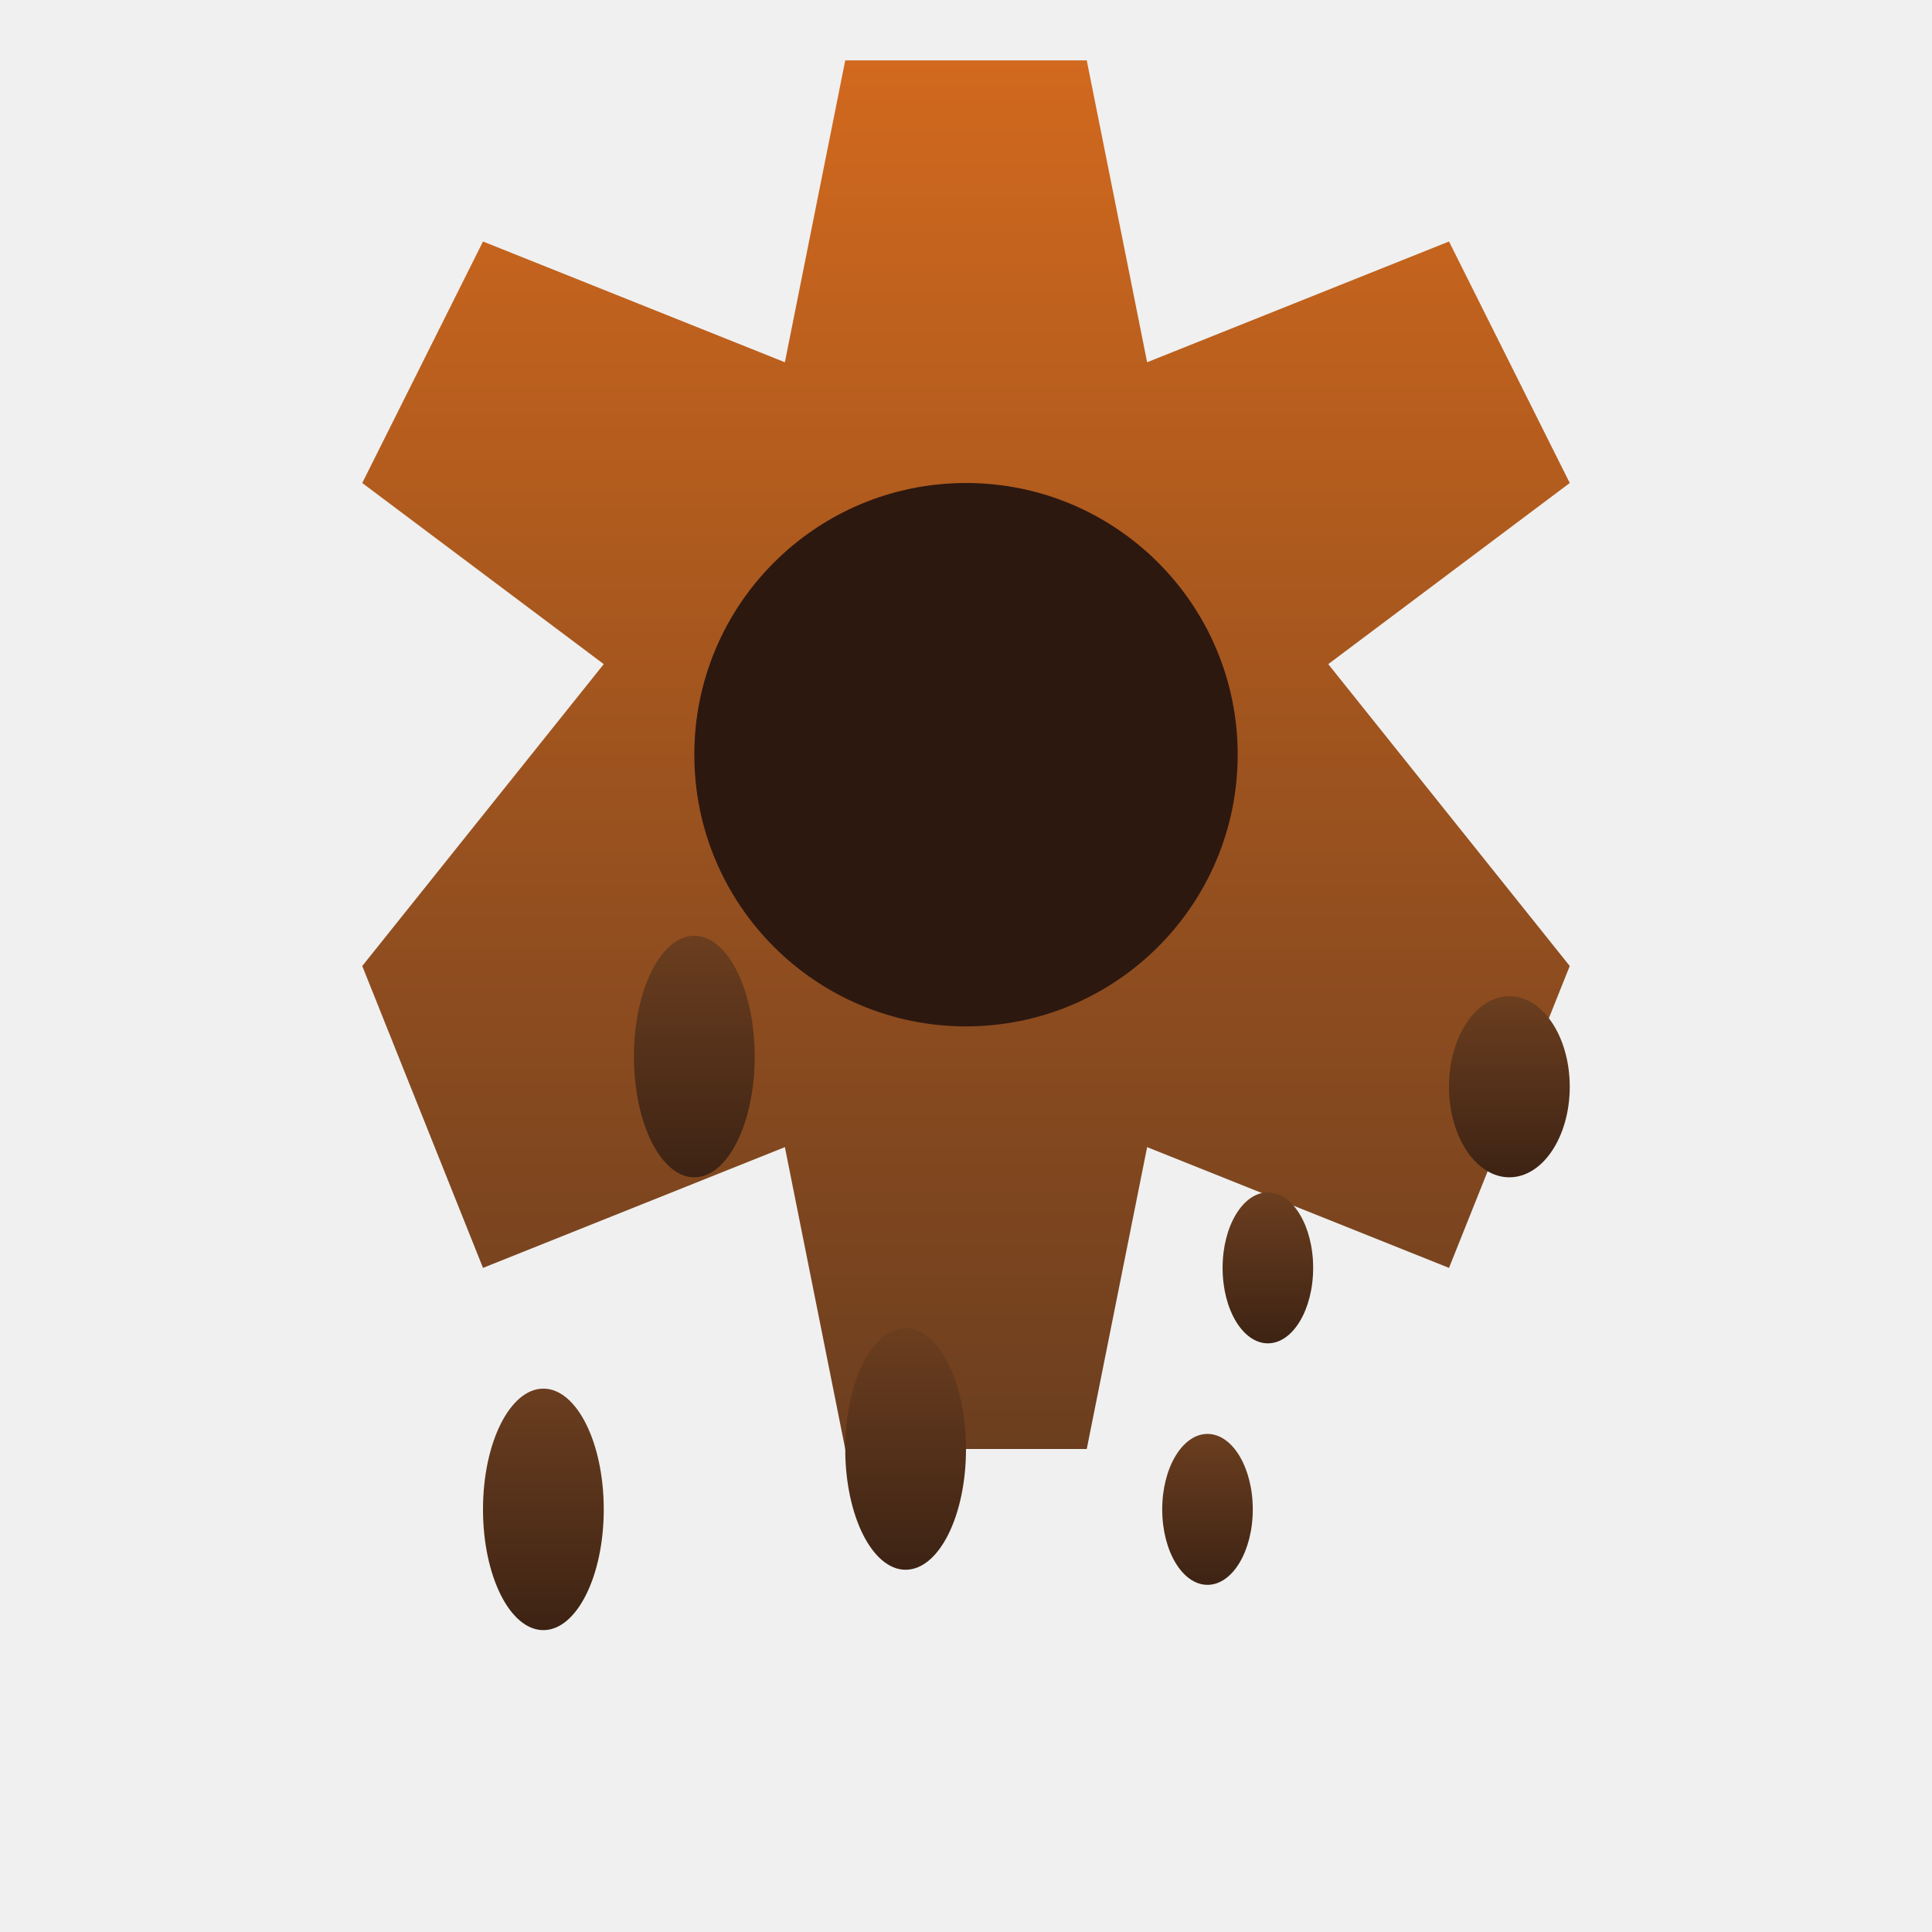
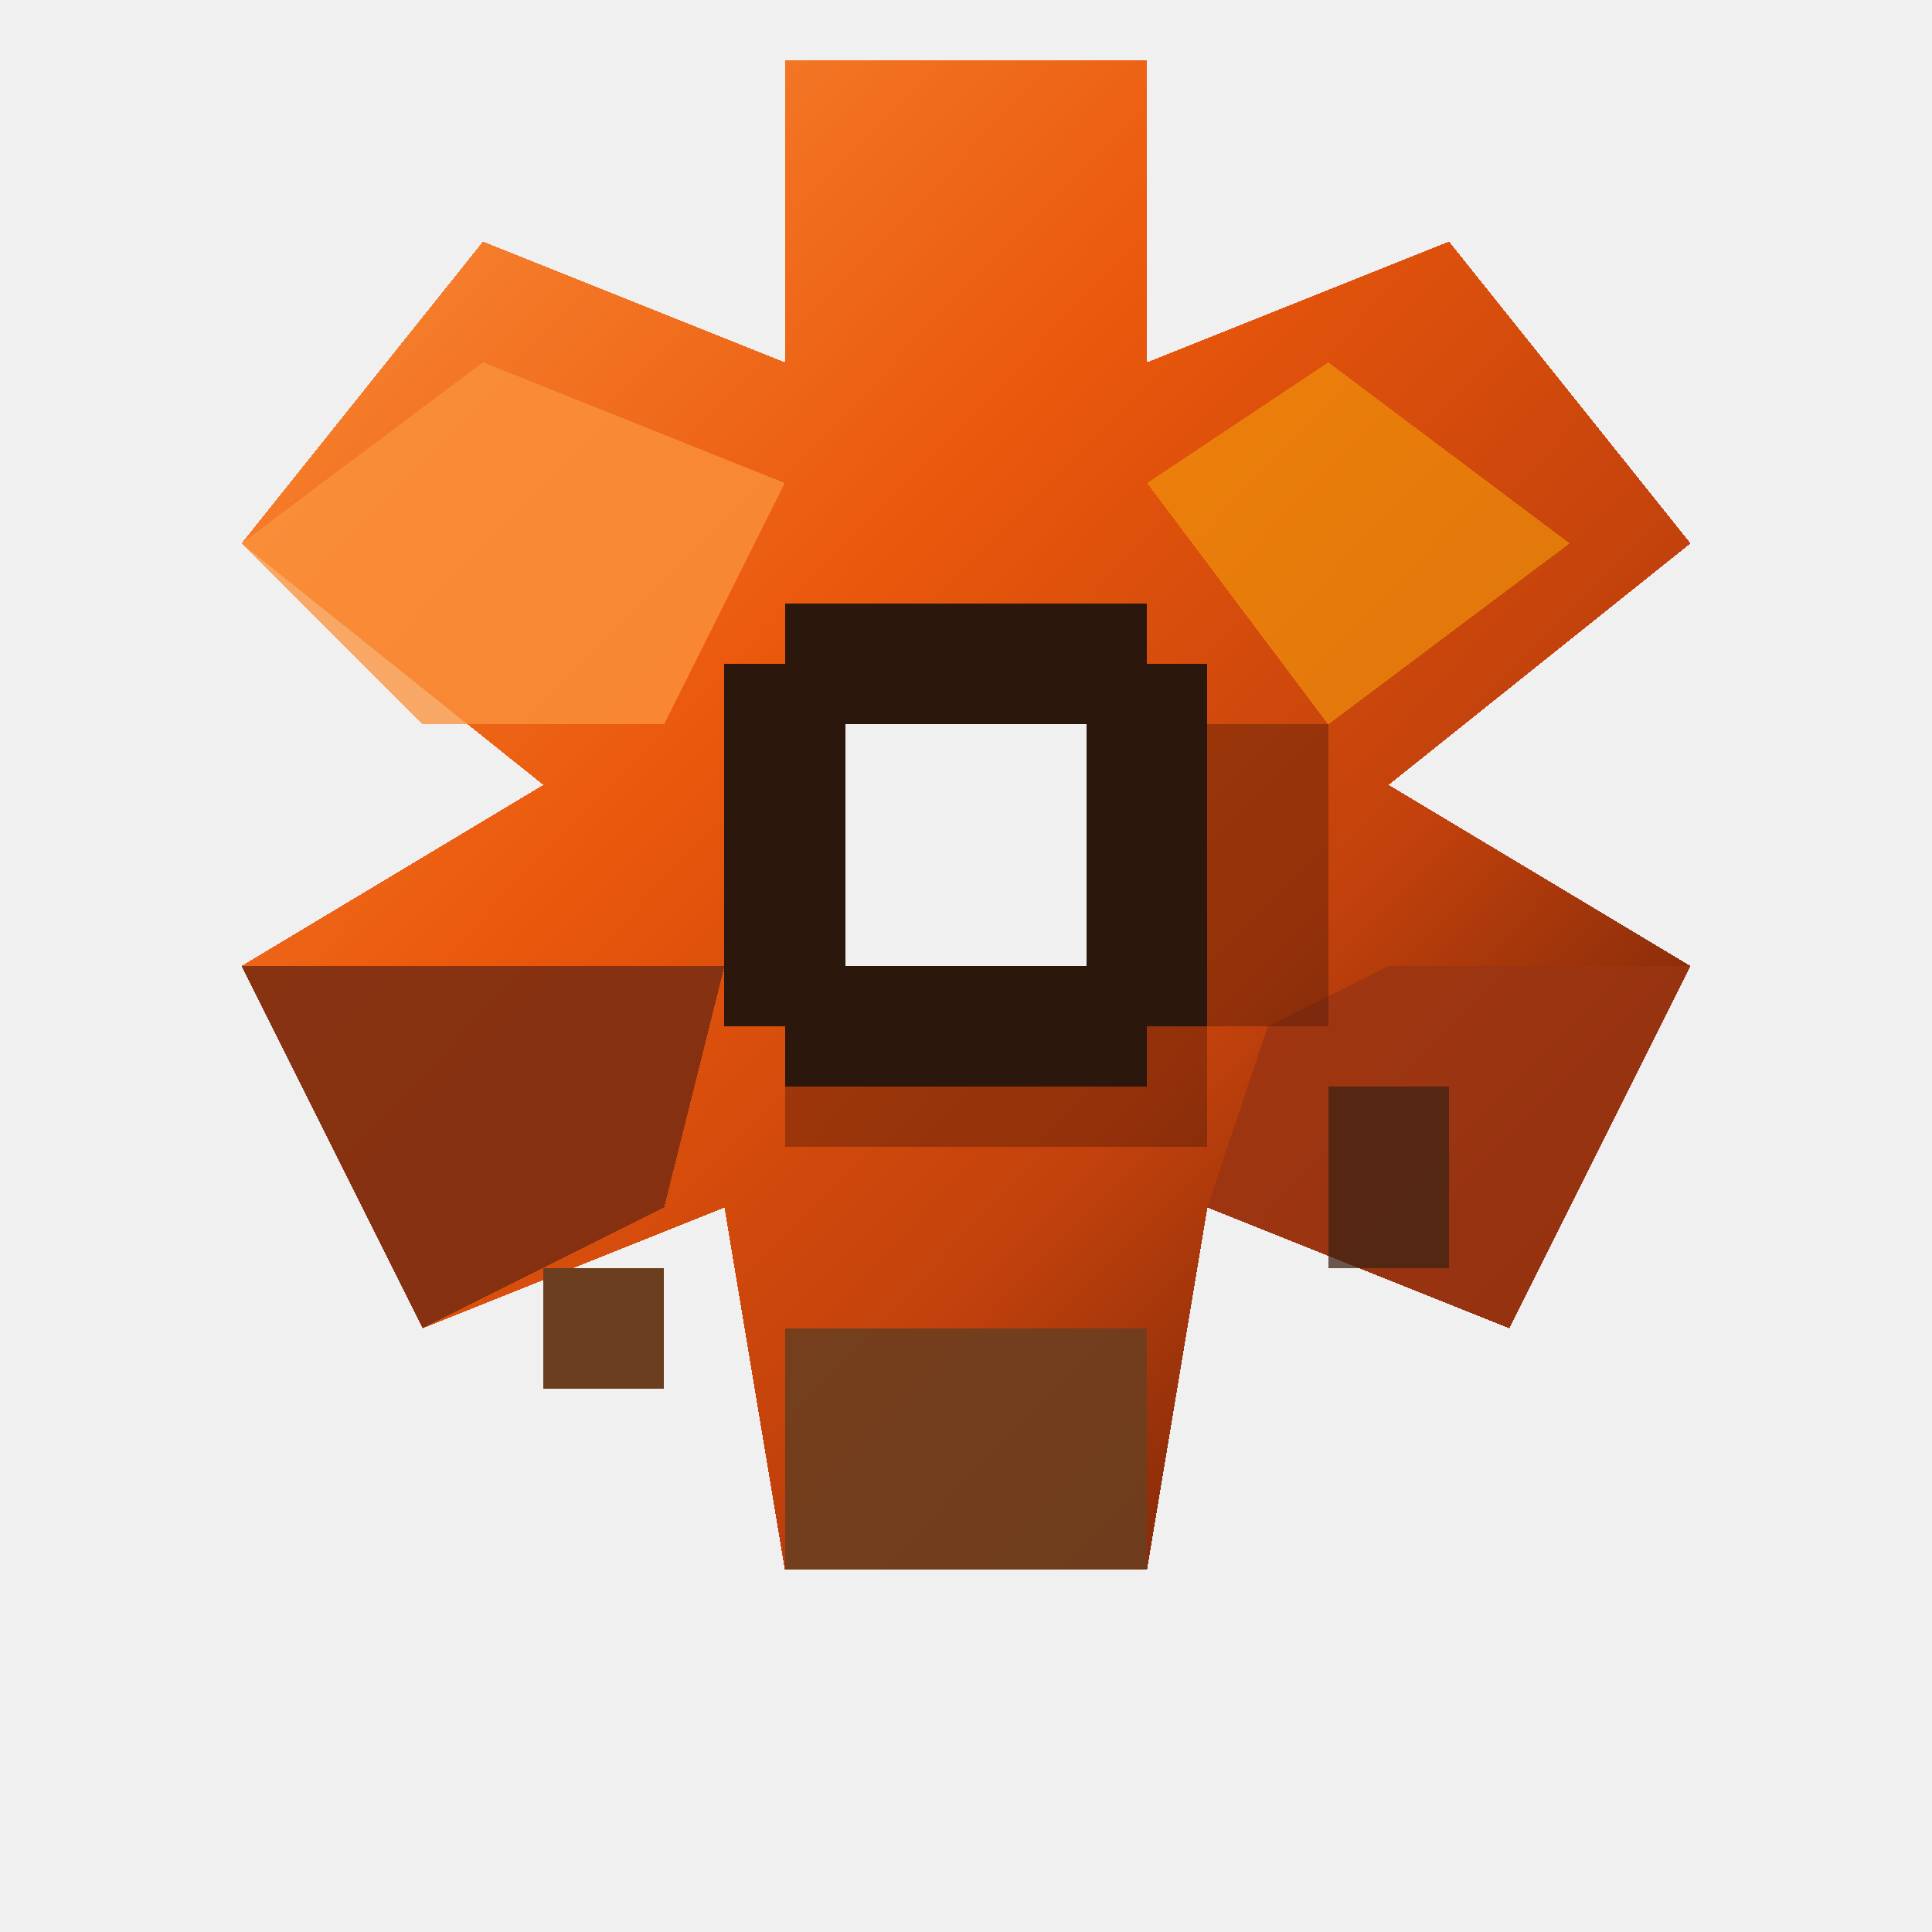
- <svg xmlns="http://www.w3.org/2000/svg" viewBox="0 0 64 64">
+ <svg xmlns="http://www.w3.org/2000/svg" viewBox="0 0 64 64" width="64" height="64" shape-rendering="crispEdges">
  <defs>
-     <linearGradient id="rust3a" x1="0%" y1="0%" x2="0%" y2="100%">
-       <stop offset="0%" stop-color="#D2691E" />
-       <stop offset="100%" stop-color="#6B3E1F" />
+     <linearGradient id="pixelCogRustRoundTightNoHighlight" x1="0%" y1="0%" x2="100%" y2="100%">
+       <stop offset="0%" stop-color="#fb923c" />
+       <stop offset="38%" stop-color="#ea580c" />
+       <stop offset="66%" stop-color="#c2410c" />
+       <stop offset="100%" stop-color="#431407" />
    </linearGradient>
-     <linearGradient id="drip3a" x1="0%" y1="0%" x2="0%" y2="100%">
-       <stop offset="0%" stop-color="#6B3E1F" />
-       <stop offset="100%" stop-color="#3D2314" />
-     </linearGradient>
+     <mask id="centerHoleMask" maskUnits="userSpaceOnUse" x="0" y="0" width="32" height="32">
+       <rect width="32" height="32" fill="#fff" />
+       <rect x="14" y="12" width="4" height="4" fill="#000" />
+     </mask>
  </defs>
-   <path fill="url(#rust3a)" d="M28 2 L36 2 L38 12 L48 8 L52 16 L44 22 L52 32 L48 42 L38 38 L36 48 L28 48 L26 38 L16 42 L12 32 L20 22 L12 16 L16 8 L26 12 Z" />
-   <circle fill="#2D1810" cx="32" cy="25" r="9" />
-   <ellipse fill="url(#drip3a)" cx="18" cy="50" rx="2" ry="4" />
-   <ellipse fill="url(#drip3a)" cx="23" cy="35" rx="2" ry="4" />
-   <ellipse fill="url(#drip3a)" cx="30" cy="48" rx="2" ry="4" />
-   <ellipse fill="url(#drip3a)" cx="42" cy="42" rx="1.5" ry="2.5" />
-   <ellipse fill="url(#drip3a)" cx="40" cy="50" rx="1.5" ry="2.5" />
-   <ellipse fill="url(#drip3a)" cx="50" cy="36" rx="2" ry="3" />
+   <g transform="scale(2)">
+     <g mask="url(#centerHoleMask)">
+       <path fill="#3d2314" d="M14 2h5v5l4-2 3 4-4 4 5 3-2 5-5-2-1 6h-5l-1-6-5 2-2-5 5-3-4-4 3-4 4 2z" />
+       <path fill="url(#pixelCogRustRoundTightNoHighlight)" d="M13 1h6v5l5-2 4 5-5 4 5 3-3 6-5-2-1 6h-6l-1-6-5 2-3-6 5-3-5-4 4-5 5 2z" />
+       <path fill="#fb923c" opacity=".78" d="M8 6l5 2-2 4H7L4 9z" />
+       <path fill="#f59e0b" opacity=".58" d="M22 6l4 3-4 3-3-4z" />
+       <path fill="#9a3412" opacity=".84" d="M23 16h5l-3 6-5-2 1-3z" />
+       <path fill="#7c2d12" opacity=".9" d="M7 16h5l-1 4-4 2-3-6z" />
+       <path fill="#6b3e1f" opacity=".9" d="M13 22h6v4h-6z" />
+       <rect x="20" y="12" width="2" height="5" fill="#431407" opacity=".38" />
+       <rect x="13" y="17" width="7" height="2" fill="#431407" opacity=".38" />
+       <rect x="22" y="18" width="2" height="3" fill="#3d2314" opacity=".75" />
+       <rect x="9" y="21" width="2" height="2" fill="#6b3e1f" />
+     </g>
+     <rect x="13" y="10" width="6" height="2" fill="#2b170b" />
+     <rect x="12" y="12" width="2" height="4" fill="#2b170b" />
+     <rect x="18" y="12" width="2" height="4" fill="#2b170b" />
+     <rect x="13" y="16" width="6" height="2" fill="#2b170b" />
+     <rect x="12" y="11" width="1" height="1" fill="#2b170b" />
+     <rect x="19" y="11" width="1" height="1" fill="#2b170b" />
+     <rect x="12" y="16" width="1" height="1" fill="#2b170b" />
+     <rect x="19" y="16" width="1" height="1" fill="#2b170b" />
+   </g>
</svg>
